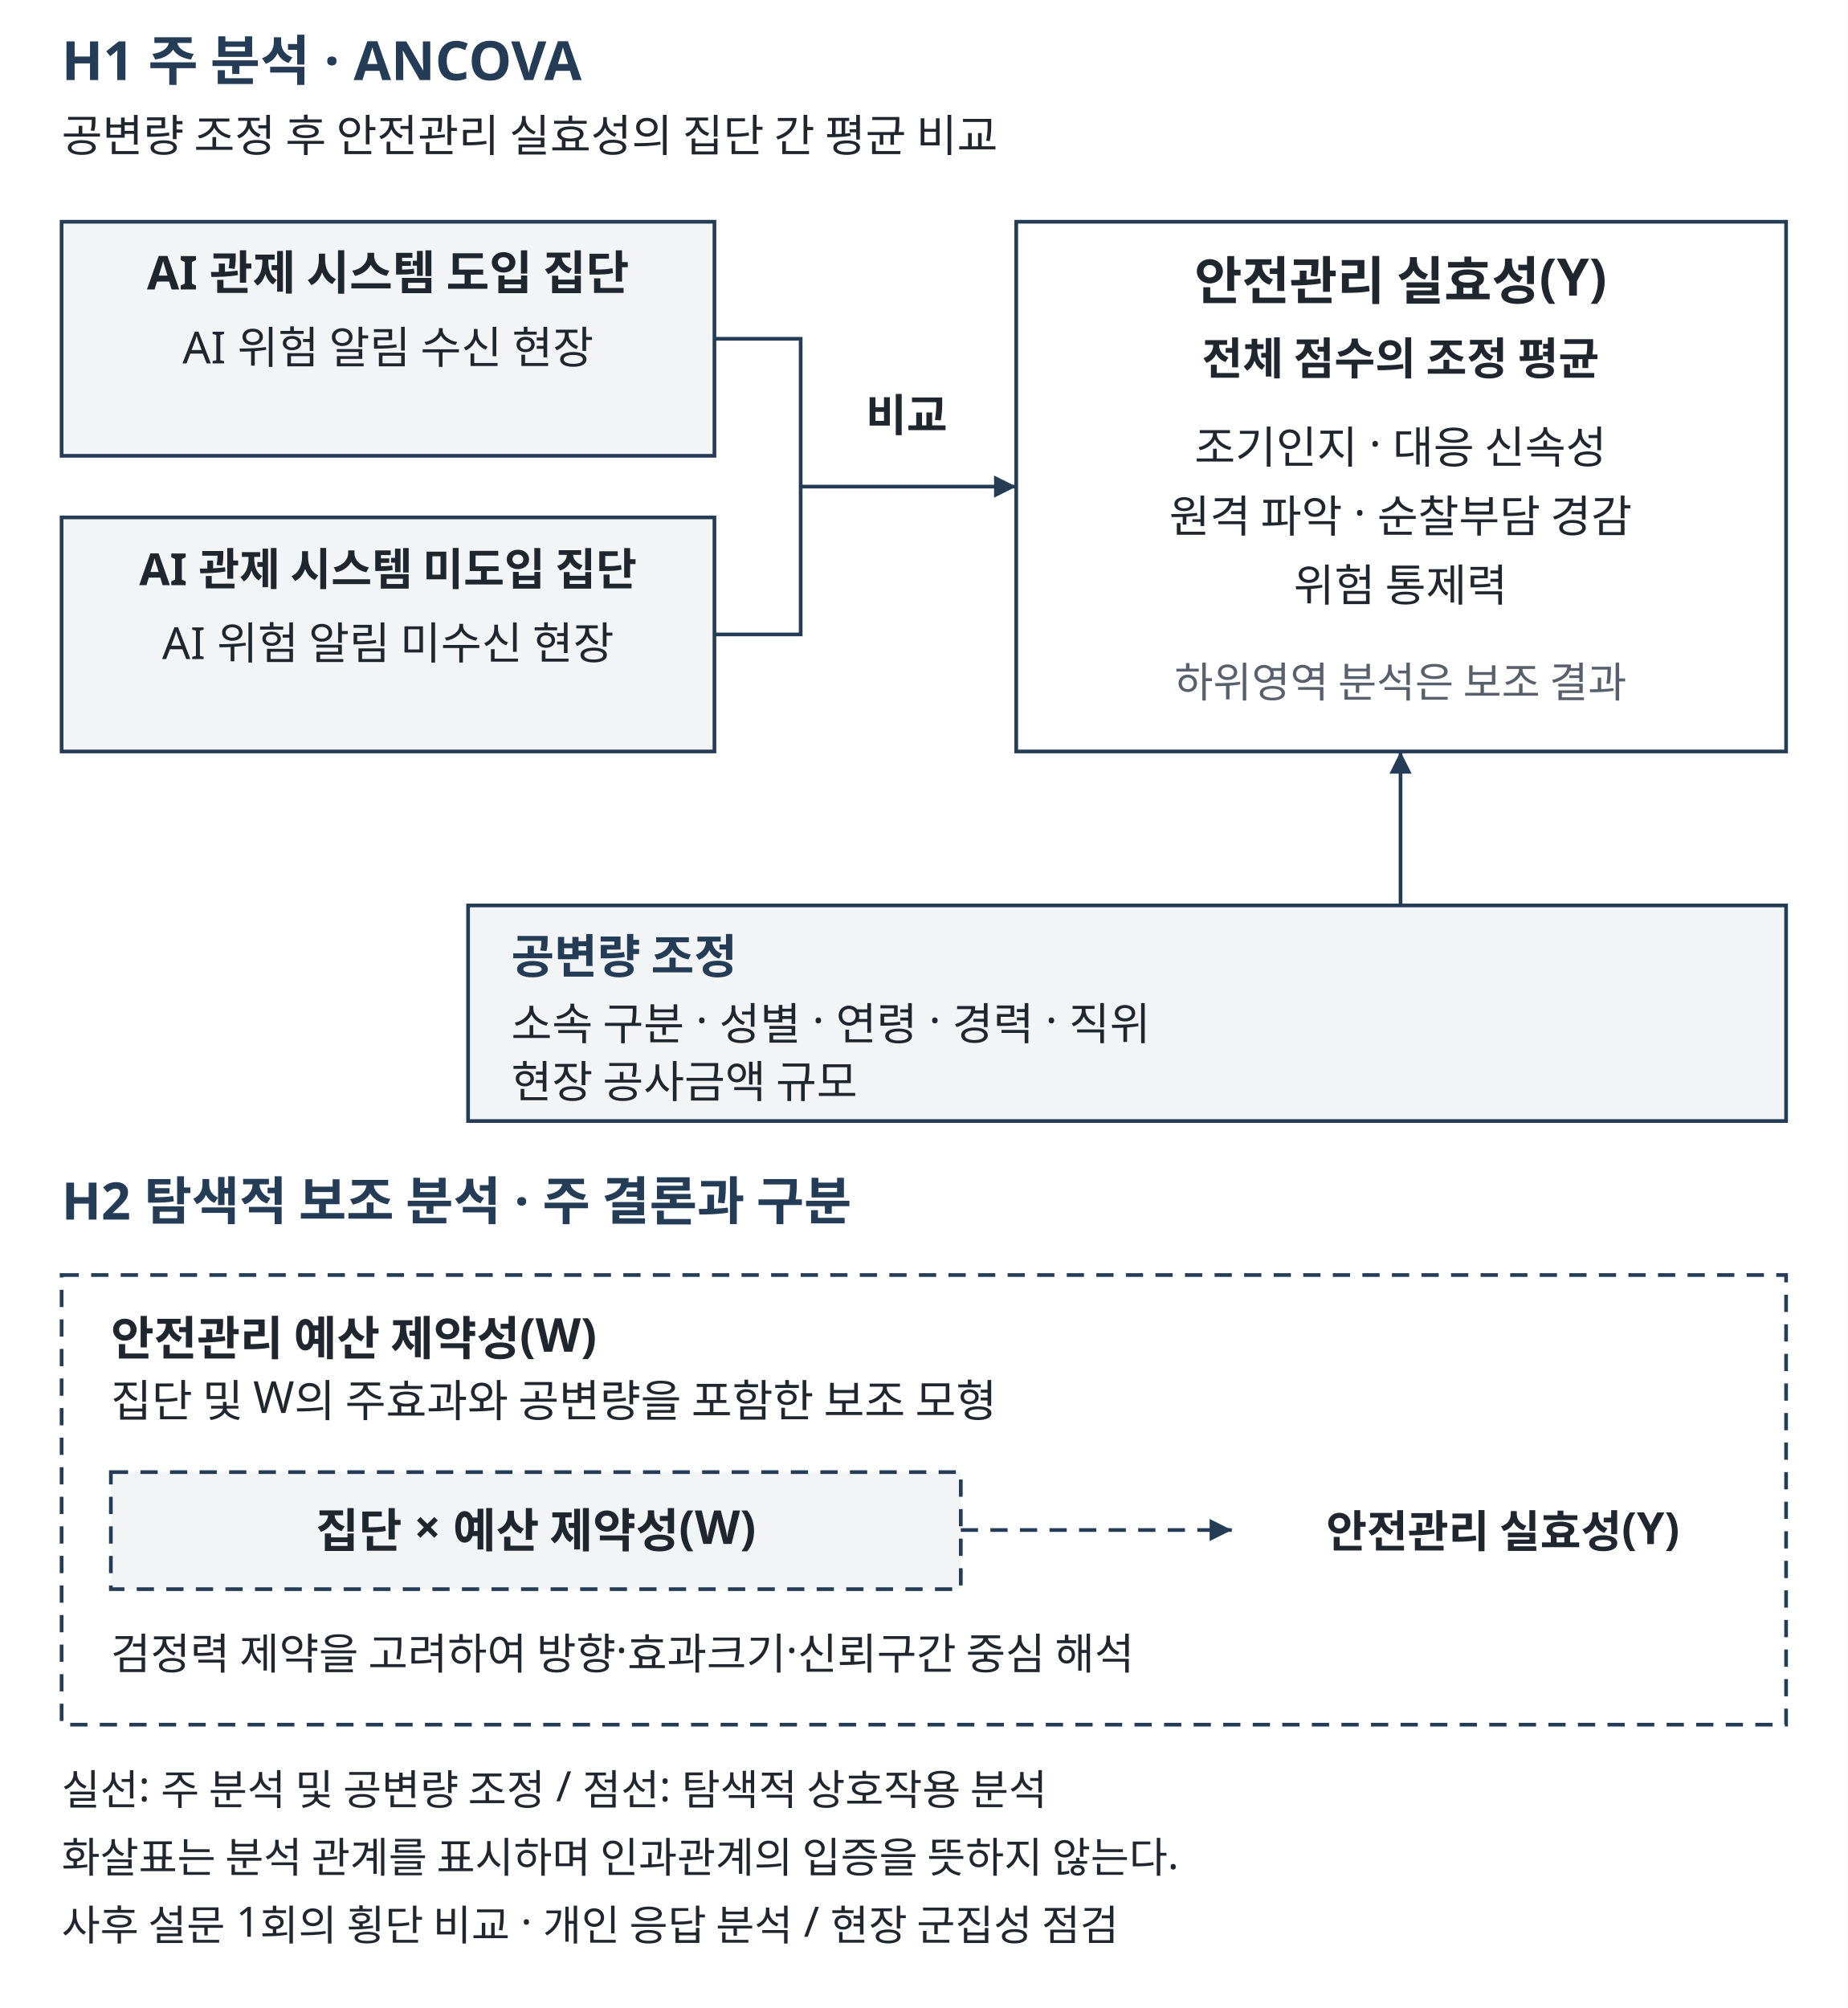
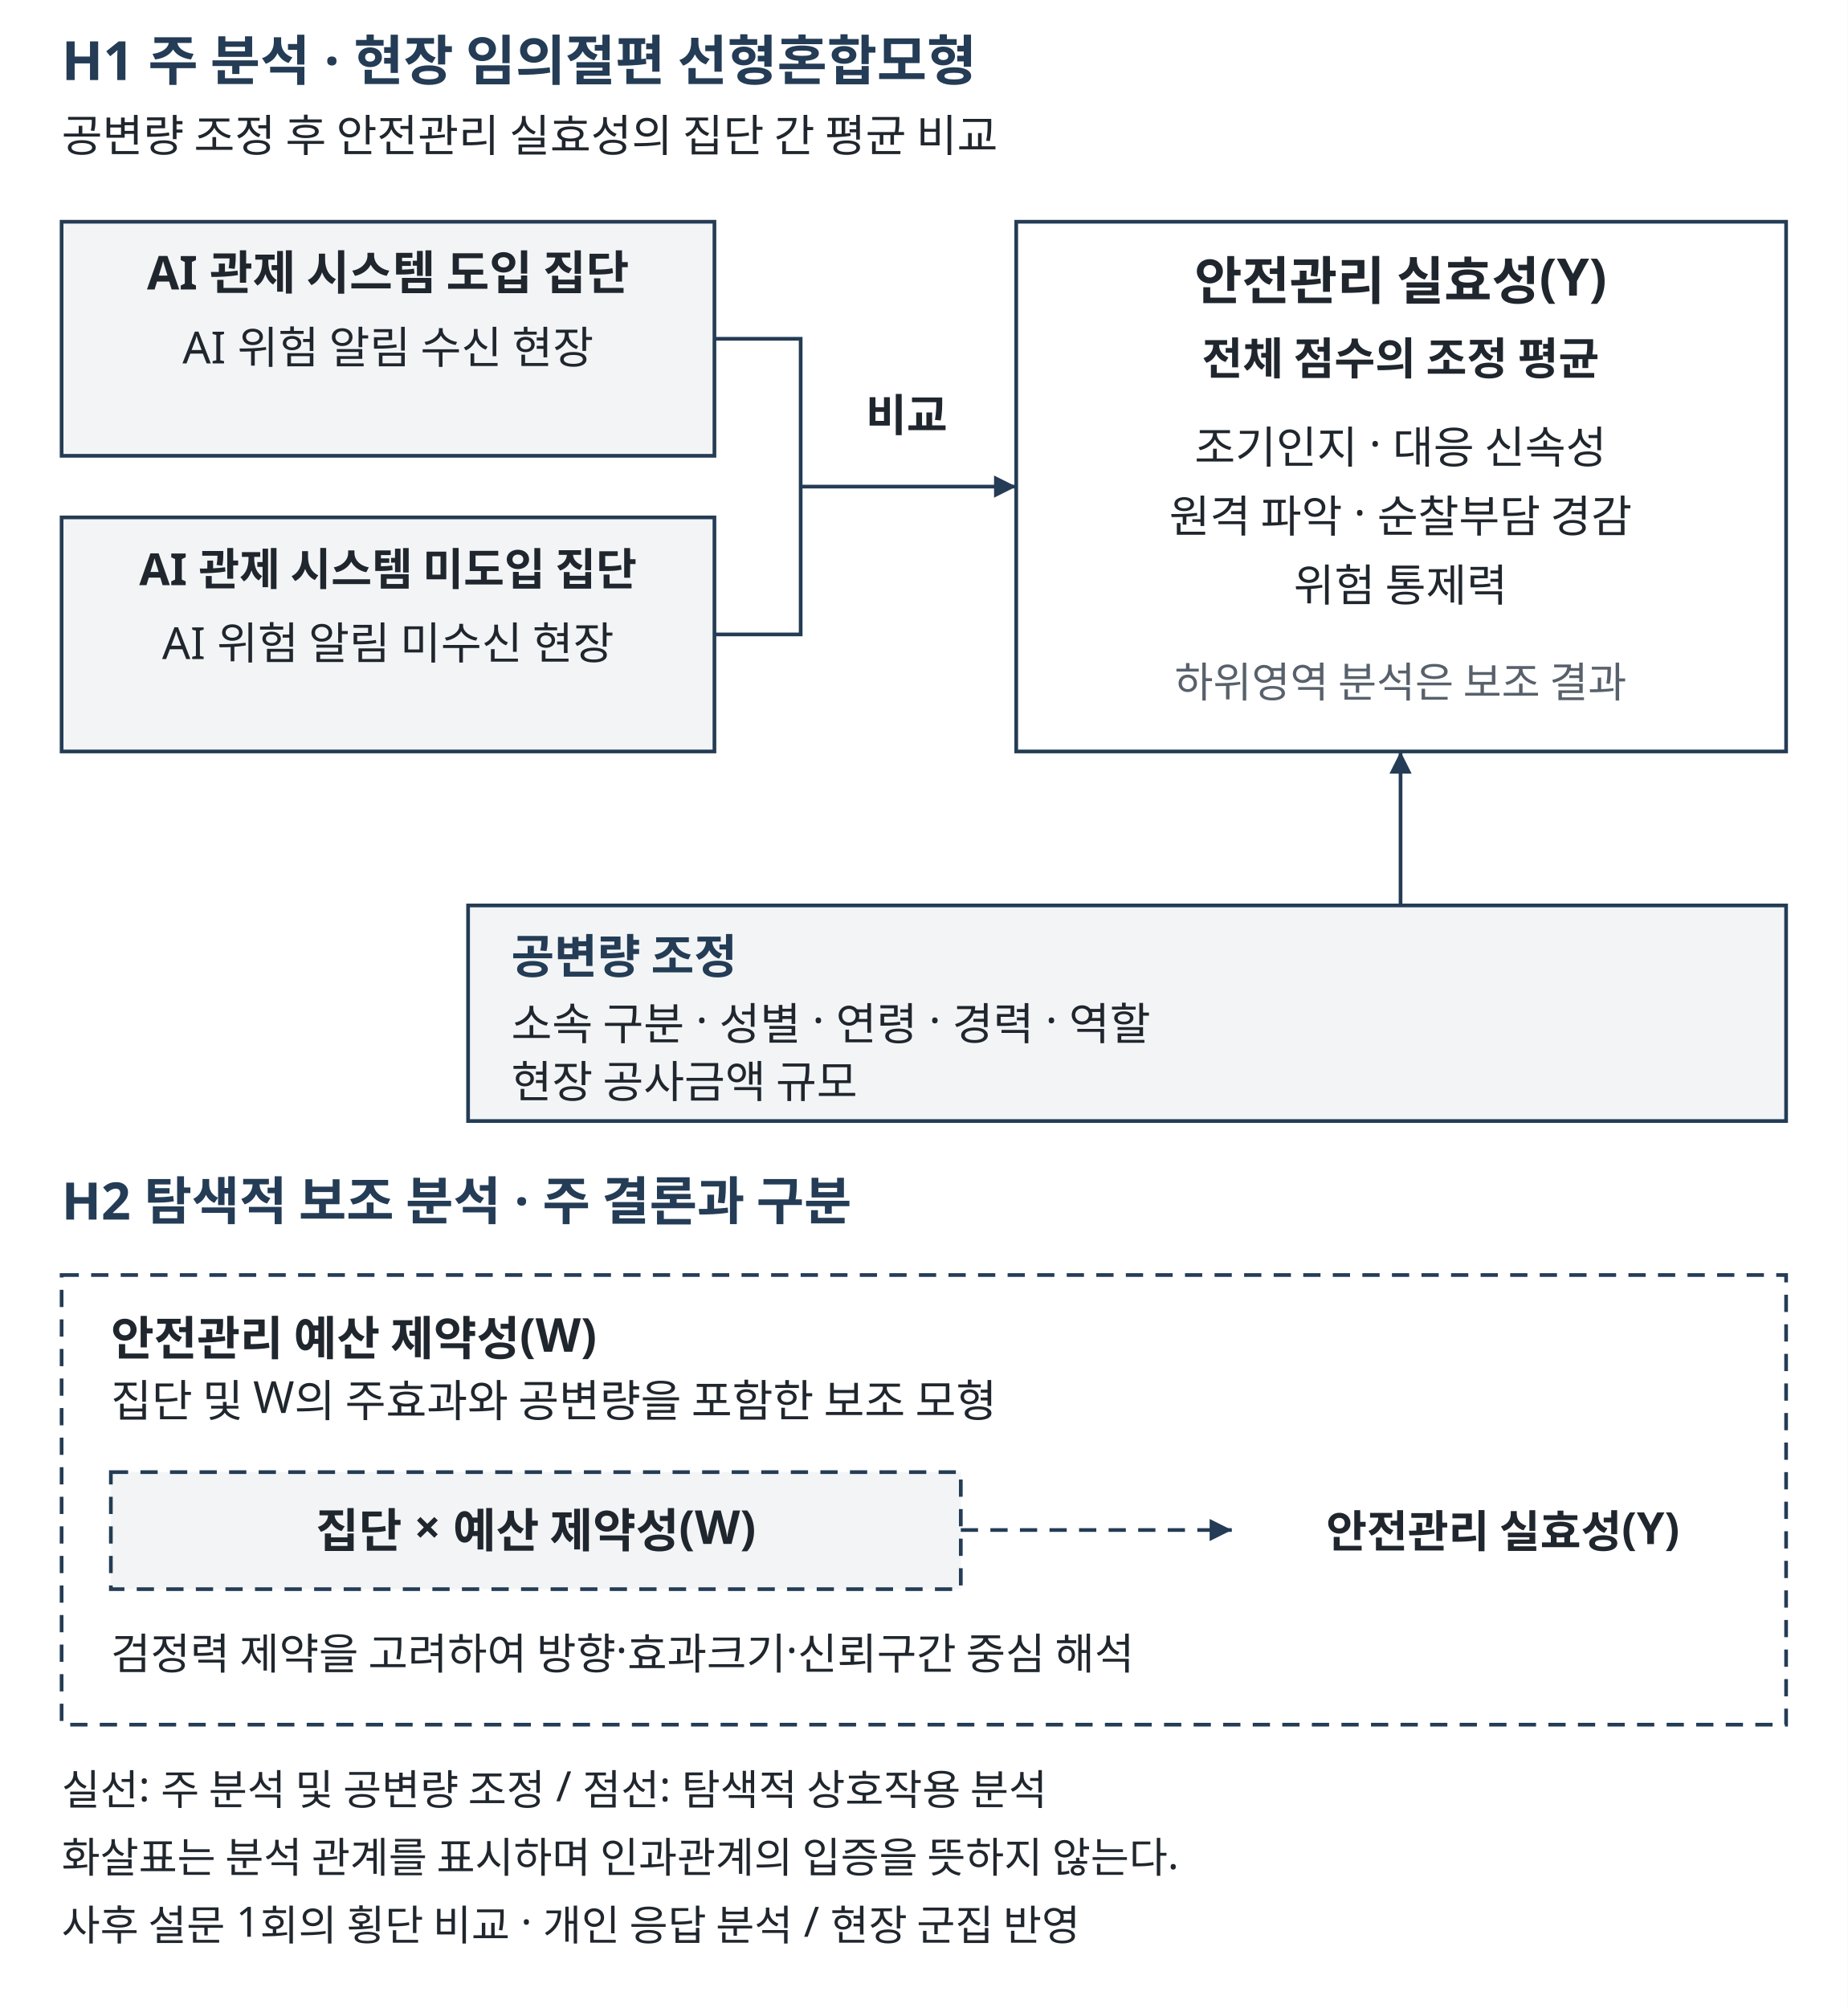
<svg xmlns="http://www.w3.org/2000/svg" width="150mm" height="163.0mm" viewBox="0 0 1500 1630">
  <rect width="1500" height="100%" fill="white" />
-   <text x="50" y="65" font-family="Malgun Gothic" font-size="44" font-weight="700" fill="#243C55" text-anchor="start">H1  주 분석 · ANCOVA</text>
+   <text x="50" y="65" font-family="Malgun Gothic" font-size="44" font-weight="700" fill="#243C55" text-anchor="start">H1  주 분석 · 현장 임의절편 선형혼합모형</text>
  <text x="50" y="123" font-family="Malgun Gothic" font-size="36" font-weight="400" fill="#20262D" text-anchor="start">공변량 조정 후 안전관리 실효성의 집단 간 평균 비교</text>
  <rect x="50" y="180" width="530" height="190" fill="#F2F4F6" stroke="#243C55" stroke-width="3" />
  <text x="315" y="235" font-family="Malgun Gothic" font-size="38" font-weight="700" fill="#20262D" text-anchor="middle">AI 관제 시스템 도입 집단</text>
  <text x="315" y="295" font-family="Malgun Gothic" font-size="36" font-weight="400" fill="#20262D" text-anchor="middle">AI 위험 알림 수신 현장</text>
  <rect x="50" y="420" width="530" height="190" fill="#F2F4F6" stroke="#243C55" stroke-width="3" />
  <text x="315" y="475" font-family="Malgun Gothic" font-size="36" font-weight="700" fill="#20262D" text-anchor="middle">AI 관제 시스템 미도입 집단</text>
  <text x="315" y="535" font-family="Malgun Gothic" font-size="36" font-weight="400" fill="#20262D" text-anchor="middle">AI 위험 알림 미수신 현장</text>
  <polyline points="580,275 650,275 650,515 580,515" fill="none" stroke="#243C55" stroke-width="3" />
  <polyline points="650,395 825,395" fill="none" stroke="#243C55" stroke-width="3" />
  <polygon points="825,395 807.0,386.0 807.0,404.0" fill="#243C55" />
  <text x="736" y="350" font-family="Malgun Gothic" font-size="36" font-weight="700" fill="#20262D" text-anchor="middle">비교</text>
  <rect x="825" y="180" width="625" height="430" fill="white" stroke="#243C55" stroke-width="3" />
  <text x="1137" y="243" font-family="Malgun Gothic" font-size="42" font-weight="700" fill="#20262D" text-anchor="middle">안전관리 실효성(Y)</text>
  <text x="1137" y="304" font-family="Malgun Gothic" font-size="36" font-weight="700" fill="#20262D" text-anchor="middle">전체 점수의 조정 평균</text>
  <text x="1137" y="376" font-family="Malgun Gothic" font-size="36" font-weight="400" fill="#20262D" text-anchor="middle">조기인지 · 대응 신속성</text>
  <text x="1137" y="432" font-family="Malgun Gothic" font-size="36" font-weight="400" fill="#20262D" text-anchor="middle">원격 파악 · 순찰부담 경감</text>
  <text x="1137" y="488" font-family="Malgun Gothic" font-size="36" font-weight="400" fill="#20262D" text-anchor="middle">위험 통제력</text>
  <text x="1137" y="566" font-family="Malgun Gothic" font-size="34" font-weight="400" fill="#58616B" text-anchor="middle">하위영역 분석은 보조 결과</text>
  <rect x="380" y="735" width="1070" height="175" fill="#F2F4F6" stroke="#243C55" stroke-width="3" />
  <text x="415" y="790" font-family="Malgun Gothic" font-size="38" font-weight="700" fill="#243C55" text-anchor="start">공변량 조정</text>
-   <text x="415" y="844" font-family="Malgun Gothic" font-size="36" font-weight="400" fill="#20262D" text-anchor="start">소속 구분 · 성별 · 연령 · 경력 · 직위</text>
+   <text x="415" y="844" font-family="Malgun Gothic" font-size="36" font-weight="400" fill="#20262D" text-anchor="start">소속 구분 · 성별 · 연령 · 경력 · 역할</text>
  <text x="415" y="891" font-family="Malgun Gothic" font-size="36" font-weight="400" fill="#20262D" text-anchor="start">현장 공사금액 규모</text>
  <polyline points="1137,735 1137,610" fill="none" stroke="#243C55" stroke-width="3" />
  <polygon points="1137,610 1128.0,628.0 1146.0,628.0" fill="#243C55" />
  <text x="50" y="990" font-family="Malgun Gothic" font-size="42" font-weight="700" fill="#243C55" text-anchor="start">H2  탐색적 보조 분석 · 주 결론과 구분</text>
  <rect x="50" y="1035" width="1400" height="365" fill="white" stroke="#243C55" stroke-width="3" stroke-dasharray="14 10" />
  <text x="90" y="1100" font-family="Malgun Gothic" font-size="38" font-weight="700" fill="#20262D" text-anchor="start">안전관리 예산 제약성(W)</text>
  <text x="90" y="1150" font-family="Malgun Gothic" font-size="36" font-weight="400" fill="#20262D" text-anchor="start">집단 및 W의 주효과와 공변량을 포함한 보조 모형</text>
  <rect x="90" y="1195" width="690" height="95" fill="#F2F4F6" stroke="#243C55" stroke-width="3" stroke-dasharray="14 10" />
  <text x="435" y="1256" font-family="Malgun Gothic" font-size="38" font-weight="700" fill="#20262D" text-anchor="middle">집단 × 예산 제약성(W)</text>
  <polyline points="780,1242 1000,1242" fill="none" stroke="#243C55" stroke-width="3" stroke-dasharray="14 10" />
  <polygon points="1000,1242 982.0,1233.0 982.0,1251.0" fill="#243C55" />
  <text x="1220" y="1256" font-family="Malgun Gothic" font-size="36" font-weight="700" fill="#20262D" text-anchor="middle">안전관리 실효성(Y)</text>
  <text x="90" y="1355" font-family="Malgun Gothic" font-size="35" font-weight="400" fill="#20262D" text-anchor="start">검정력 제약을 고려하여 방향·효과크기·신뢰구간 중심 해석</text>
  <text x="50" y="1465" font-family="Malgun Gothic" font-size="34" font-weight="400" fill="#20262D" text-anchor="start">실선: 주 분석 및 공변량 조정 / 점선: 탐색적 상호작용 분석</text>
  <text x="50" y="1520" font-family="Malgun Gothic" font-size="34" font-weight="400" fill="#20262D" text-anchor="start">화살표는 분석 관계를 표시하며 인과관계의 입증을 뜻하지 않는다.</text>
-   <text x="50" y="1575" font-family="Malgun Gothic" font-size="34" font-weight="400" fill="#20262D" text-anchor="start">사후 설문 1회의 횡단 비교 · 개인 응답 분석 / 현장 군집성 점검</text>
+   <text x="50" y="1575" font-family="Malgun Gothic" font-size="34" font-weight="400" fill="#20262D" text-anchor="start">사후 설문 1회의 횡단 비교 · 개인 응답 분석 / 현장 군집 반영</text>
</svg>
